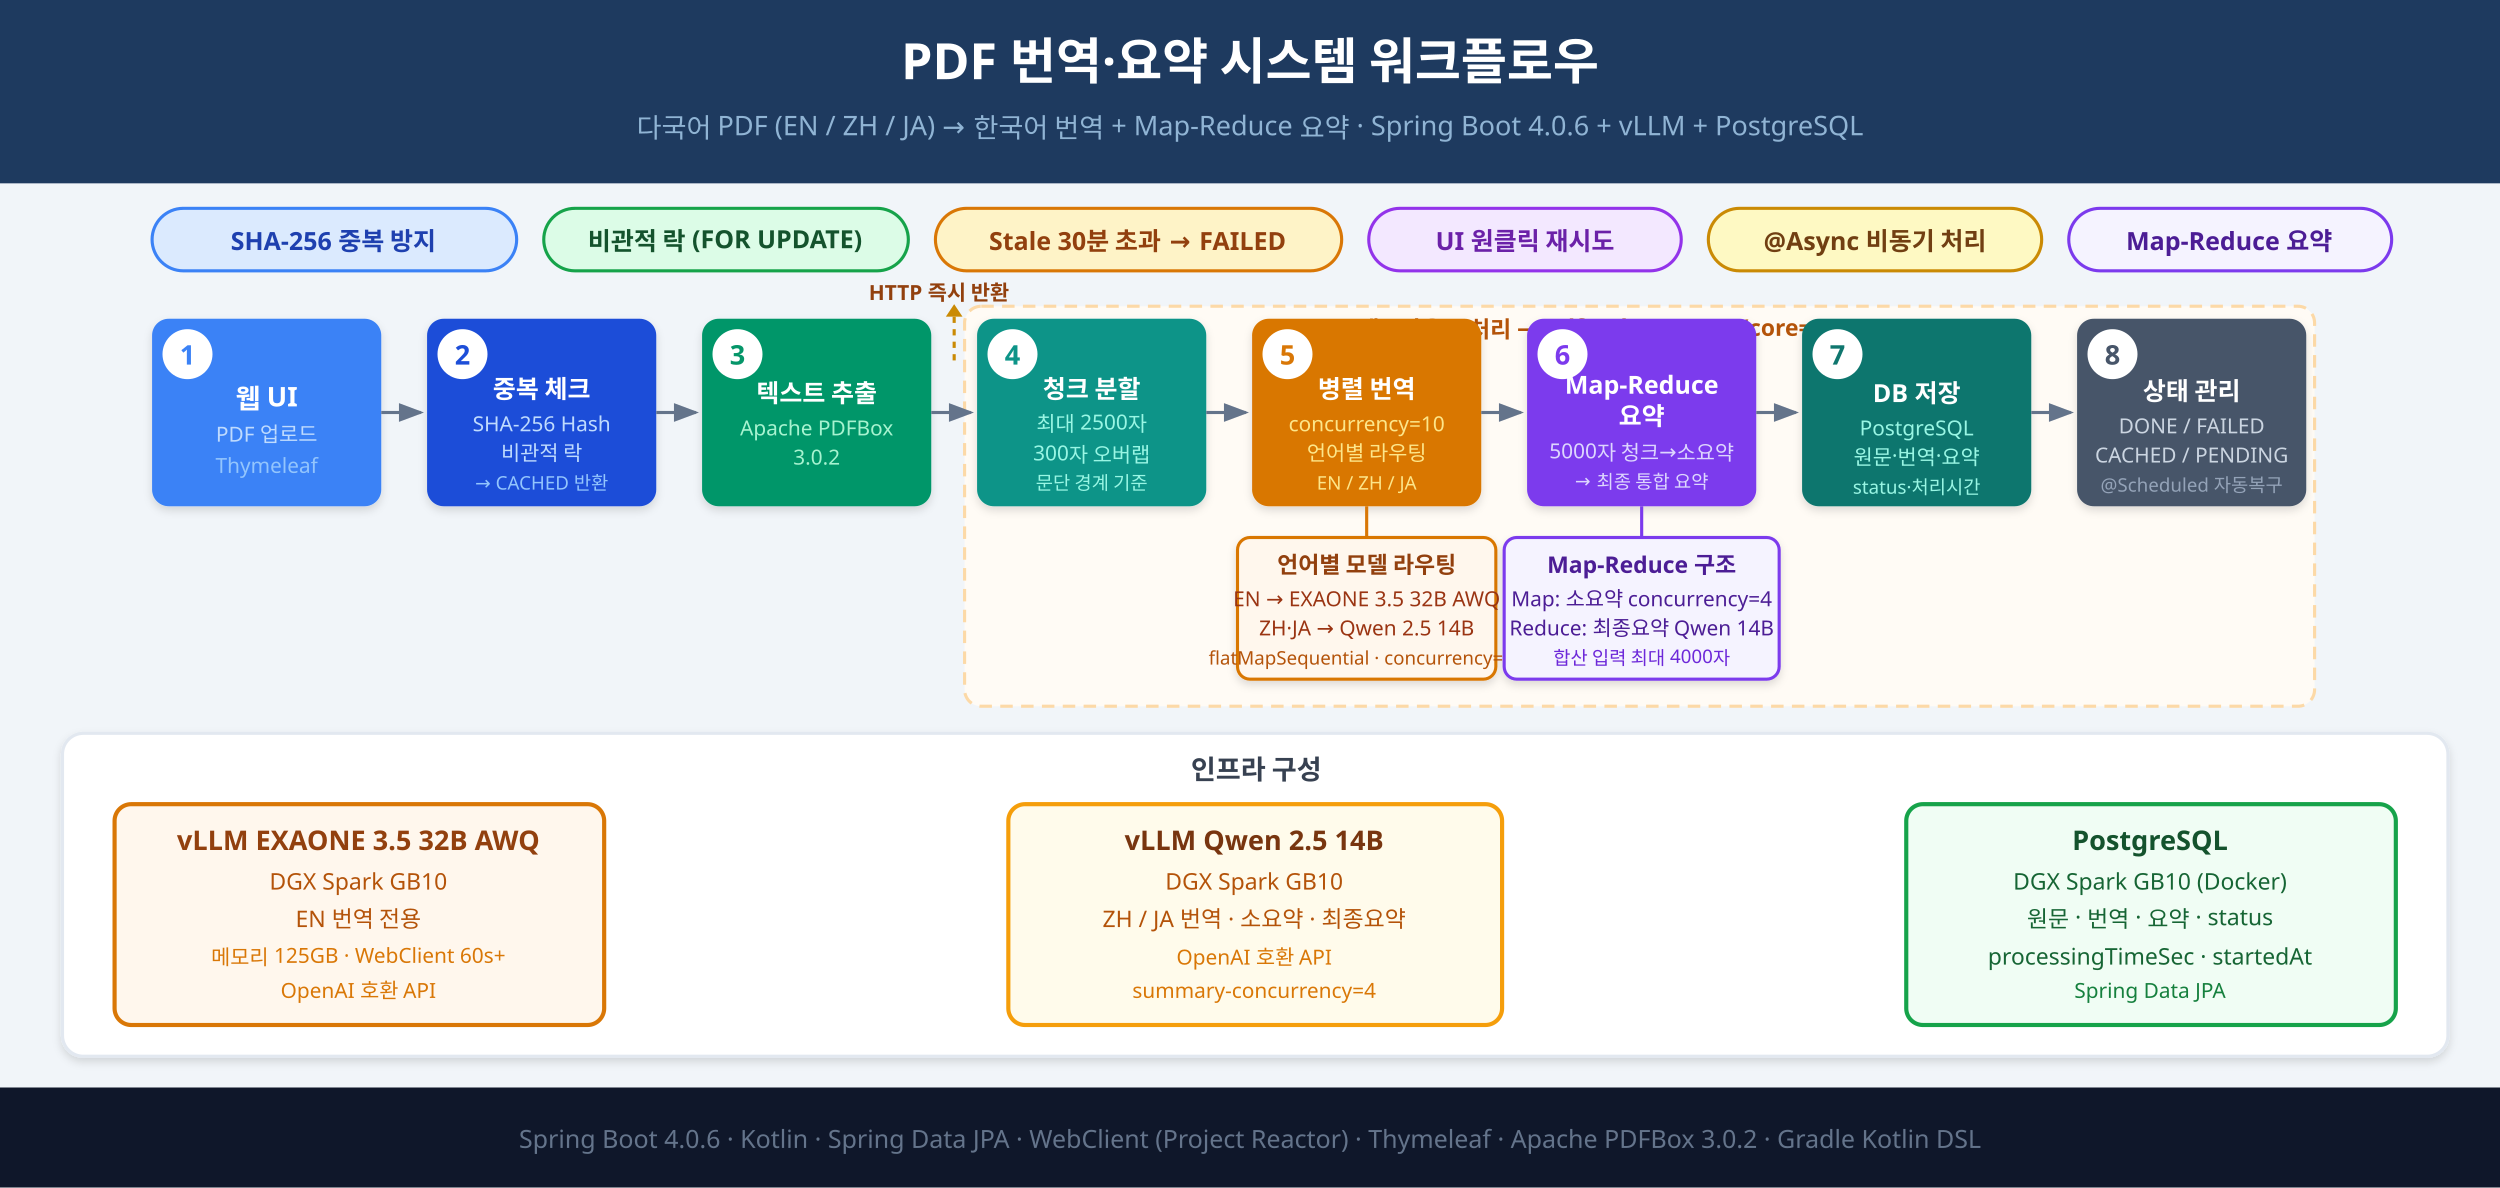
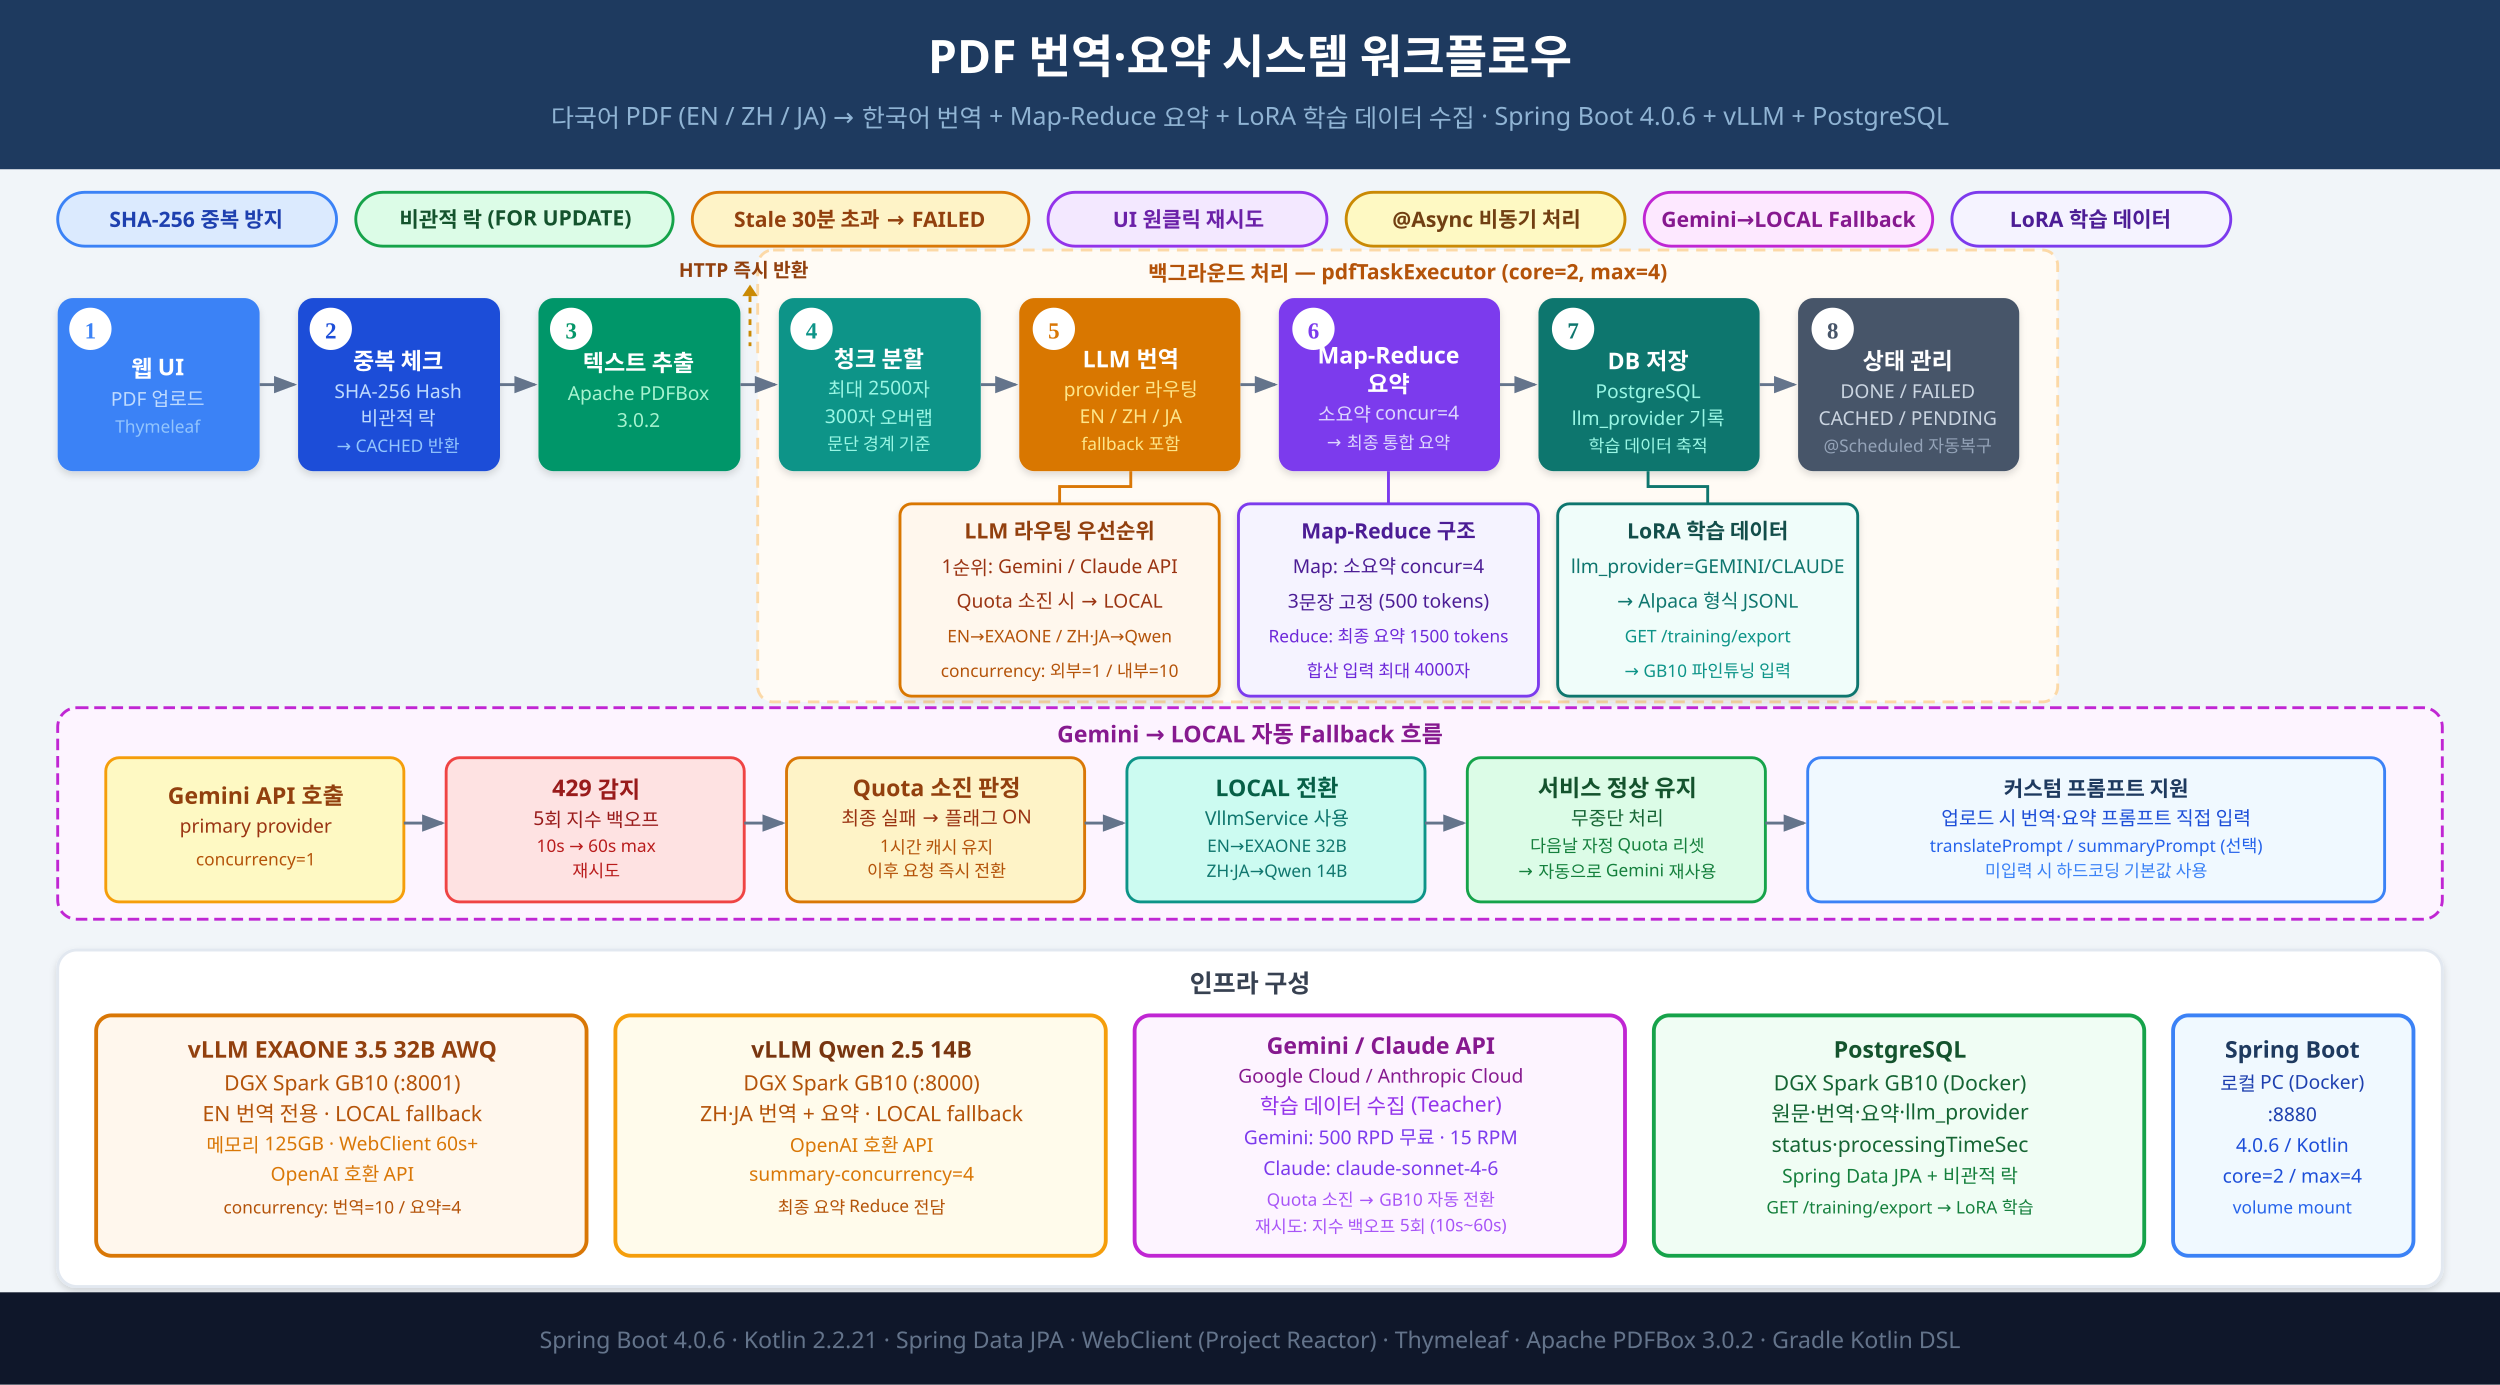
- <svg xmlns="http://www.w3.org/2000/svg" width="1200" height="570" viewBox="0 0 1200 570">
+ <svg xmlns="http://www.w3.org/2000/svg" width="1300" height="720" viewBox="0 0 1300 720">
  <defs>
    <marker id="arr" markerWidth="8" markerHeight="6" refX="7" refY="3" orient="auto">
      <polygon points="0 0, 8 3, 0 6" fill="#64748b" />
+     </marker>
+     <marker id="arr-red" markerWidth="8" markerHeight="6" refX="7" refY="3" orient="auto">
+       <polygon points="0 0, 8 3, 0 6" fill="#ef4444" />
+     </marker>
+     <marker id="arr-green" markerWidth="8" markerHeight="6" refX="7" refY="3" orient="auto">
+       <polygon points="0 0, 8 3, 0 6" fill="#16a34a" />
    </marker>
    <filter id="sh" x="-5%" y="-5%" width="115%" height="130%">
      <feDropShadow dx="0" dy="2" stdDeviation="2" flood-color="#00000022" />
    </filter>
  </defs>
-   <rect width="1200" height="570" fill="#f1f5f9" />
-   <rect x="0" y="0" width="1200" height="88" fill="#1e3a5f" />
-   <text x="600" y="38" fill="white" font-size="24" font-weight="bold" text-anchor="middle" font-family="'Malgun Gothic','Apple SD Gothic Neo',sans-serif">PDF 번역·요약 시스템 워크플로우</text>
-   <text x="600" y="66" fill="#90b4d4" font-size="13" text-anchor="middle" font-family="'Malgun Gothic','Apple SD Gothic Neo',sans-serif">다국어 PDF (EN / ZH / JA) → 한국어 번역 + Map-Reduce 요약  ·  Spring Boot 4.0.6 + vLLM + PostgreSQL</text>
-   <rect x="73" y="100" width="175" height="30" rx="15" fill="#dbeafe" stroke="#3b82f6" stroke-width="1.5" />
-   <text x="160" y="120" fill="#1e40af" font-size="12" font-weight="bold" text-anchor="middle" font-family="'Malgun Gothic',sans-serif">SHA-256 중복 방지</text>
-   <rect x="261" y="100" width="175" height="30" rx="15" fill="#dcfce7" stroke="#16a34a" stroke-width="1.5" />
-   <text x="348" y="120" fill="#14532d" font-size="12" font-weight="bold" text-anchor="middle" font-family="'Malgun Gothic',sans-serif">비관적 락 (FOR UPDATE)</text>
-   <rect x="449" y="100" width="195" height="30" rx="15" fill="#fef3c7" stroke="#d97706" stroke-width="1.5" />
-   <text x="546" y="120" fill="#92400e" font-size="12" font-weight="bold" text-anchor="middle" font-family="'Malgun Gothic',sans-serif">Stale 30분 초과 → FAILED</text>
-   <rect x="657" y="100" width="150" height="30" rx="15" fill="#f3e8ff" stroke="#9333ea" stroke-width="1.5" />
-   <text x="732" y="120" fill="#6b21a8" font-size="12" font-weight="bold" text-anchor="middle" font-family="'Malgun Gothic',sans-serif">UI 원클릭 재시도</text>
-   <rect x="820" y="100" width="160" height="30" rx="15" fill="#fef9c3" stroke="#ca8a04" stroke-width="1.5" />
-   <text x="900" y="120" fill="#713f12" font-size="12" font-weight="bold" text-anchor="middle" font-family="'Malgun Gothic',sans-serif">@Async 비동기 처리</text>
-   <rect x="993" y="100" width="155" height="30" rx="15" fill="#f5f3ff" stroke="#7c3aed" stroke-width="1.5" />
-   <text x="1070" y="120" fill="#4c1d95" font-size="12" font-weight="bold" text-anchor="middle" font-family="'Malgun Gothic',sans-serif">Map-Reduce 요약</text>
-   <rect x="463" y="147" width="648" height="192" rx="8" fill="#fffbf5" stroke="#fcd9a7" stroke-width="1.5" stroke-dasharray="6,4" />
-   <text x="787" y="162" fill="#b45309" font-size="11" font-weight="bold" text-anchor="middle" font-family="'Malgun Gothic',sans-serif">백그라운드 처리 — pdfTaskExecutor (core=2, max=4)</text>
-   <rect x="73" y="153" width="110" height="90" rx="8" fill="#3b82f6" filter="url(#sh)" />
-   <circle cx="90" cy="170" r="12" fill="white" />
-   <text x="90" y="175" fill="#3b82f6" font-size="13" font-weight="bold" text-anchor="middle" font-family="sans-serif">1</text>
-   <text x="128" y="196" fill="white" font-size="13" font-weight="bold" text-anchor="middle" font-family="'Malgun Gothic',sans-serif">웹 UI</text>
-   <text x="128" y="212" fill="#bfdbfe" font-size="10" text-anchor="middle" font-family="'Malgun Gothic',sans-serif">PDF 업로드</text>
-   <text x="128" y="227" fill="#93c5fd" font-size="10" text-anchor="middle" font-family="'Malgun Gothic',sans-serif">Thymeleaf</text>
-   <line x1="183" y1="198" x2="202" y2="198" stroke="#64748b" stroke-width="1.5" marker-end="url(#arr)" />
-   <rect x="205" y="153" width="110" height="90" rx="8" fill="#1d4ed8" filter="url(#sh)" />
-   <circle cx="222" cy="170" r="12" fill="white" />
-   <text x="222" y="175" fill="#1d4ed8" font-size="13" font-weight="bold" text-anchor="middle" font-family="sans-serif">2</text>
-   <text x="260" y="191" fill="white" font-size="12" font-weight="bold" text-anchor="middle" font-family="'Malgun Gothic',sans-serif">중복 체크</text>
-   <text x="260" y="207" fill="#bfdbfe" font-size="10" text-anchor="middle" font-family="'Malgun Gothic',sans-serif">SHA-256 Hash</text>
-   <text x="260" y="221" fill="#bfdbfe" font-size="10" text-anchor="middle" font-family="'Malgun Gothic',sans-serif">비관적 락</text>
-   <text x="260" y="235" fill="#93c5fd" font-size="9" text-anchor="middle" font-family="'Malgun Gothic',sans-serif">→ CACHED 반환</text>
-   <line x1="315" y1="198" x2="334" y2="198" stroke="#64748b" stroke-width="1.5" marker-end="url(#arr)" />
-   <rect x="337" y="153" width="110" height="90" rx="8" fill="#059669" filter="url(#sh)" />
-   <circle cx="354" cy="170" r="12" fill="white" />
-   <text x="354" y="175" fill="#059669" font-size="13" font-weight="bold" text-anchor="middle" font-family="sans-serif">3</text>
-   <text x="392" y="193" fill="white" font-size="12" font-weight="bold" text-anchor="middle" font-family="'Malgun Gothic',sans-serif">텍스트 추출</text>
-   <text x="392" y="209" fill="#a7f3d0" font-size="10" text-anchor="middle" font-family="'Malgun Gothic',sans-serif">Apache PDFBox</text>
-   <text x="392" y="223" fill="#a7f3d0" font-size="10" text-anchor="middle" font-family="'Malgun Gothic',sans-serif">3.0.2</text>
-   <line x1="447" y1="198" x2="466" y2="198" stroke="#64748b" stroke-width="1.5" marker-end="url(#arr)" />
-   <line x1="458" y1="152" x2="458" y2="173" stroke="#ca8a04" stroke-width="1.5" stroke-dasharray="3,3" />
-   <polygon points="454,152 462,152 458,146" fill="#ca8a04" />
-   <text x="417" y="144" fill="#92400e" font-size="10" font-weight="bold" font-family="'Malgun Gothic',sans-serif">HTTP 즉시 반환</text>
-   <rect x="469" y="153" width="110" height="90" rx="8" fill="#0d9488" filter="url(#sh)" />
-   <circle cx="486" cy="170" r="12" fill="white" />
-   <text x="486" y="175" fill="#0d9488" font-size="13" font-weight="bold" text-anchor="middle" font-family="sans-serif">4</text>
-   <text x="524" y="191" fill="white" font-size="12" font-weight="bold" text-anchor="middle" font-family="'Malgun Gothic',sans-serif">청크 분할</text>
-   <text x="524" y="207" fill="#99f6e4" font-size="10" text-anchor="middle" font-family="'Malgun Gothic',sans-serif">최대 2500자</text>
-   <text x="524" y="221" fill="#99f6e4" font-size="10" text-anchor="middle" font-family="'Malgun Gothic',sans-serif">300자 오버랩</text>
-   <text x="524" y="235" fill="#99f6e4" font-size="9" text-anchor="middle" font-family="'Malgun Gothic',sans-serif">문단 경계 기준</text>
-   <line x1="579" y1="198" x2="598" y2="198" stroke="#64748b" stroke-width="1.5" marker-end="url(#arr)" />
-   <rect x="601" y="153" width="110" height="90" rx="8" fill="#d97706" filter="url(#sh)" />
-   <circle cx="618" cy="170" r="12" fill="white" />
-   <text x="618" y="175" fill="#d97706" font-size="13" font-weight="bold" text-anchor="middle" font-family="sans-serif">5</text>
-   <text x="656" y="191" fill="white" font-size="12" font-weight="bold" text-anchor="middle" font-family="'Malgun Gothic',sans-serif">병렬 번역</text>
-   <text x="656" y="207" fill="#fde68a" font-size="10" text-anchor="middle" font-family="'Malgun Gothic',sans-serif">concurrency=10</text>
-   <text x="656" y="221" fill="#fde68a" font-size="10" text-anchor="middle" font-family="'Malgun Gothic',sans-serif">언어별 라우팅</text>
-   <text x="656" y="235" fill="#fde68a" font-size="9" text-anchor="middle" font-family="'Malgun Gothic',sans-serif">EN / ZH / JA</text>
-   <line x1="711" y1="198" x2="730" y2="198" stroke="#64748b" stroke-width="1.5" marker-end="url(#arr)" />
-   <rect x="733" y="153" width="110" height="90" rx="8" fill="#7c3aed" filter="url(#sh)" />
-   <circle cx="750" cy="170" r="12" fill="white" />
-   <text x="750" y="175" fill="#7c3aed" font-size="13" font-weight="bold" text-anchor="middle" font-family="sans-serif">6</text>
-   <text x="788" y="189" fill="white" font-size="12" font-weight="bold" text-anchor="middle" font-family="'Malgun Gothic',sans-serif">Map-Reduce</text>
-   <text x="788" y="204" fill="white" font-size="12" font-weight="bold" text-anchor="middle" font-family="'Malgun Gothic',sans-serif">요약</text>
-   <text x="788" y="220" fill="#ddd6fe" font-size="10" text-anchor="middle" font-family="'Malgun Gothic',sans-serif">5000자 청크→소요약</text>
-   <text x="788" y="234" fill="#ddd6fe" font-size="9" text-anchor="middle" font-family="'Malgun Gothic',sans-serif">→ 최종 통합 요약</text>
-   <line x1="843" y1="198" x2="862" y2="198" stroke="#64748b" stroke-width="1.5" marker-end="url(#arr)" />
-   <rect x="865" y="153" width="110" height="90" rx="8" fill="#0f766e" filter="url(#sh)" />
-   <circle cx="882" cy="170" r="12" fill="white" />
-   <text x="882" y="175" fill="#0f766e" font-size="13" font-weight="bold" text-anchor="middle" font-family="sans-serif">7</text>
-   <text x="920" y="193" fill="white" font-size="12" font-weight="bold" text-anchor="middle" font-family="'Malgun Gothic',sans-serif">DB 저장</text>
-   <text x="920" y="209" fill="#99f6e4" font-size="10" text-anchor="middle" font-family="'Malgun Gothic',sans-serif">PostgreSQL</text>
-   <text x="920" y="223" fill="#99f6e4" font-size="10" text-anchor="middle" font-family="'Malgun Gothic',sans-serif">원문·번역·요약</text>
-   <text x="920" y="237" fill="#99f6e4" font-size="9" text-anchor="middle" font-family="'Malgun Gothic',sans-serif">status·처리시간</text>
-   <line x1="975" y1="198" x2="994" y2="198" stroke="#64748b" stroke-width="1.5" marker-end="url(#arr)" />
-   <rect x="997" y="153" width="110" height="90" rx="8" fill="#475569" filter="url(#sh)" />
-   <circle cx="1014" cy="170" r="12" fill="white" />
-   <text x="1014" y="175" fill="#475569" font-size="13" font-weight="bold" text-anchor="middle" font-family="sans-serif">8</text>
-   <text x="1052" y="192" fill="white" font-size="12" font-weight="bold" text-anchor="middle" font-family="'Malgun Gothic',sans-serif">상태 관리</text>
-   <text x="1052" y="208" fill="#cbd5e1" font-size="10" text-anchor="middle" font-family="'Malgun Gothic',sans-serif">DONE / FAILED</text>
-   <text x="1052" y="222" fill="#cbd5e1" font-size="10" text-anchor="middle" font-family="'Malgun Gothic',sans-serif">CACHED / PENDING</text>
-   <text x="1052" y="236" fill="#94a3b8" font-size="9" text-anchor="middle" font-family="'Malgun Gothic',sans-serif">@Scheduled 자동복구</text>
-   <line x1="656" y1="243" x2="656" y2="258" stroke="#d97706" stroke-width="1.5" />
-   <rect x="594" y="258" width="124" height="68" rx="6" fill="#fff7ed" stroke="#d97706" stroke-width="1.5" filter="url(#sh)" />
-   <text x="656" y="275" fill="#92400e" font-size="11" font-weight="bold" text-anchor="middle" font-family="'Malgun Gothic',sans-serif">언어별 모델 라우팅</text>
-   <text x="656" y="291" fill="#9a3412" font-size="10" text-anchor="middle" font-family="'Malgun Gothic',sans-serif">EN → EXAONE 3.5 32B AWQ</text>
-   <text x="656" y="305" fill="#9a3412" font-size="10" text-anchor="middle" font-family="'Malgun Gothic',sans-serif">ZH·JA → Qwen 2.5 14B</text>
-   <text x="656" y="319" fill="#b45309" font-size="9" text-anchor="middle" font-family="'Malgun Gothic',sans-serif">flatMapSequential · concurrency=10</text>
-   <line x1="788" y1="243" x2="788" y2="258" stroke="#7c3aed" stroke-width="1.5" />
-   <rect x="722" y="258" width="132" height="68" rx="6" fill="#f5f3ff" stroke="#7c3aed" stroke-width="1.5" filter="url(#sh)" />
-   <text x="788" y="275" fill="#4c1d95" font-size="11" font-weight="bold" text-anchor="middle" font-family="'Malgun Gothic',sans-serif">Map-Reduce 구조</text>
-   <text x="788" y="291" fill="#4c1d95" font-size="10" text-anchor="middle" font-family="'Malgun Gothic',sans-serif">Map: 소요약 concurrency=4</text>
-   <text x="788" y="305" fill="#4c1d95" font-size="10" text-anchor="middle" font-family="'Malgun Gothic',sans-serif">Reduce: 최종요약 Qwen 14B</text>
-   <text x="788" y="319" fill="#6d28d9" font-size="9" text-anchor="middle" font-family="'Malgun Gothic',sans-serif">합산 입력 최대 4000자</text>
-   <rect x="30" y="352" width="1145" height="155" rx="10" fill="white" stroke="#e2e8f0" stroke-width="1.5" filter="url(#sh)" />
-   <text x="603" y="374" fill="#374151" font-size="13" font-weight="bold" text-anchor="middle" font-family="'Malgun Gothic',sans-serif">인프라 구성</text>
-   <rect x="55" y="386" width="235" height="106" rx="8" fill="#fff7ed" stroke="#d97706" stroke-width="2" />
-   <text x="172" y="408" fill="#92400e" font-size="13" font-weight="bold" text-anchor="middle" font-family="'Malgun Gothic',sans-serif">vLLM EXAONE 3.5 32B AWQ</text>
-   <text x="172" y="427" fill="#b45309" font-size="11" text-anchor="middle" font-family="'Malgun Gothic',sans-serif">DGX Spark GB10</text>
-   <text x="172" y="445" fill="#b45309" font-size="11" text-anchor="middle" font-family="'Malgun Gothic',sans-serif">EN 번역 전용</text>
-   <text x="172" y="463" fill="#d97706" font-size="10" text-anchor="middle" font-family="'Malgun Gothic',sans-serif">메모리 125GB · WebClient 60s+</text>
-   <text x="172" y="479" fill="#d97706" font-size="10" text-anchor="middle" font-family="'Malgun Gothic',sans-serif">OpenAI 호환 API</text>
-   <rect x="484" y="386" width="237" height="106" rx="8" fill="#fffbeb" stroke="#f59e0b" stroke-width="2" />
-   <text x="602" y="408" fill="#78350f" font-size="13" font-weight="bold" text-anchor="middle" font-family="'Malgun Gothic',sans-serif">vLLM Qwen 2.5 14B</text>
-   <text x="602" y="427" fill="#b45309" font-size="11" text-anchor="middle" font-family="'Malgun Gothic',sans-serif">DGX Spark GB10</text>
-   <text x="602" y="445" fill="#b45309" font-size="11" text-anchor="middle" font-family="'Malgun Gothic',sans-serif">ZH / JA 번역 · 소요약 · 최종요약</text>
-   <text x="602" y="463" fill="#d97706" font-size="10" text-anchor="middle" font-family="'Malgun Gothic',sans-serif">OpenAI 호환 API</text>
-   <text x="602" y="479" fill="#d97706" font-size="10" text-anchor="middle" font-family="'Malgun Gothic',sans-serif">summary-concurrency=4</text>
-   <rect x="915" y="386" width="235" height="106" rx="8" fill="#f0fdf4" stroke="#16a34a" stroke-width="2" />
-   <text x="1032" y="408" fill="#14532d" font-size="13" font-weight="bold" text-anchor="middle" font-family="'Malgun Gothic',sans-serif">PostgreSQL</text>
-   <text x="1032" y="427" fill="#166534" font-size="11" text-anchor="middle" font-family="'Malgun Gothic',sans-serif">DGX Spark GB10 (Docker)</text>
-   <text x="1032" y="445" fill="#166534" font-size="11" text-anchor="middle" font-family="'Malgun Gothic',sans-serif">원문 · 번역 · 요약 · status</text>
-   <text x="1032" y="463" fill="#166534" font-size="11" text-anchor="middle" font-family="'Malgun Gothic',sans-serif">processingTimeSec · startedAt</text>
-   <text x="1032" y="479" fill="#15803d" font-size="10" text-anchor="middle" font-family="'Malgun Gothic',sans-serif">Spring Data JPA</text>
-   <rect x="0" y="522" width="1200" height="48" fill="#0f172a" />
-   <text x="600" y="551" fill="#64748b" font-size="12" text-anchor="middle" font-family="'Malgun Gothic',sans-serif">Spring Boot 4.0.6 · Kotlin · Spring Data JPA · WebClient (Project Reactor) · Thymeleaf · Apache PDFBox 3.0.2 · Gradle Kotlin DSL</text>
+   <rect width="1300" height="720" fill="#f1f5f9" />
+   <rect x="0" y="0" width="1300" height="88" fill="#1e3a5f" />
+   <text x="650" y="38" fill="white" font-size="24" font-weight="bold" text-anchor="middle" font-family="'Malgun Gothic','Apple SD Gothic Neo',sans-serif">PDF 번역·요약 시스템 워크플로우</text>
+   <text x="650" y="66" fill="#90b4d4" font-size="13" text-anchor="middle" font-family="'Malgun Gothic','Apple SD Gothic Neo',sans-serif">다국어 PDF (EN / ZH / JA) → 한국어 번역 + Map-Reduce 요약 + LoRA 학습 데이터 수집  ·  Spring Boot 4.0.6 + vLLM + PostgreSQL</text>
+   <rect x="30" y="100" width="145" height="28" rx="14" fill="#dbeafe" stroke="#3b82f6" stroke-width="1.5" />
+   <text x="102" y="118" fill="#1e40af" font-size="11" font-weight="bold" text-anchor="middle" font-family="'Malgun Gothic',sans-serif">SHA-256 중복 방지</text>
+   <rect x="185" y="100" width="165" height="28" rx="14" fill="#dcfce7" stroke="#16a34a" stroke-width="1.5" />
+   <text x="268" y="118" fill="#14532d" font-size="11" font-weight="bold" text-anchor="middle" font-family="'Malgun Gothic',sans-serif">비관적 락 (FOR UPDATE)</text>
+   <rect x="360" y="100" width="175" height="28" rx="14" fill="#fef3c7" stroke="#d97706" stroke-width="1.5" />
+   <text x="447" y="118" fill="#92400e" font-size="11" font-weight="bold" text-anchor="middle" font-family="'Malgun Gothic',sans-serif">Stale 30분 초과 → FAILED</text>
+   <rect x="545" y="100" width="145" height="28" rx="14" fill="#f3e8ff" stroke="#9333ea" stroke-width="1.5" />
+   <text x="618" y="118" fill="#6b21a8" font-size="11" font-weight="bold" text-anchor="middle" font-family="'Malgun Gothic',sans-serif">UI 원클릭 재시도</text>
+   <rect x="700" y="100" width="145" height="28" rx="14" fill="#fef9c3" stroke="#ca8a04" stroke-width="1.5" />
+   <text x="773" y="118" fill="#713f12" font-size="11" font-weight="bold" text-anchor="middle" font-family="'Malgun Gothic',sans-serif">@Async 비동기 처리</text>
+   <rect x="855" y="100" width="150" height="28" rx="14" fill="#fde8ff" stroke="#c026d3" stroke-width="1.5" />
+   <text x="930" y="118" fill="#86198f" font-size="11" font-weight="bold" text-anchor="middle" font-family="'Malgun Gothic',sans-serif">Gemini→LOCAL Fallback</text>
+   <rect x="1015" y="100" width="145" height="28" rx="14" fill="#f5f3ff" stroke="#7c3aed" stroke-width="1.5" />
+   <text x="1087" y="118" fill="#4c1d95" font-size="11" font-weight="bold" text-anchor="middle" font-family="'Malgun Gothic',sans-serif">LoRA 학습 데이터</text>
+   <rect x="394" y="130" width="676" height="235" rx="8" fill="#fffbf5" stroke="#fcd9a7" stroke-width="1.5" stroke-dasharray="6,4" />
+   <text x="732" y="146" fill="#b45309" font-size="11" font-weight="bold" text-anchor="middle" font-family="'Malgun Gothic',sans-serif">백그라운드 처리 — pdfTaskExecutor (core=2, max=4)</text>
+   <rect x="30" y="155" width="105" height="90" rx="8" fill="#3b82f6" filter="url(#sh)" />
+   <circle cx="47" cy="171" r="11" fill="white" />
+   <text x="47" y="176" fill="#3b82f6" font-size="12" font-weight="bold" text-anchor="middle">1</text>
+   <text x="82" y="196" fill="white" font-size="12" font-weight="bold" text-anchor="middle" font-family="'Malgun Gothic',sans-serif">웹 UI</text>
+   <text x="82" y="211" fill="#bfdbfe" font-size="10" text-anchor="middle" font-family="'Malgun Gothic',sans-serif">PDF 업로드</text>
+   <text x="82" y="225" fill="#93c5fd" font-size="9" text-anchor="middle" font-family="'Malgun Gothic',sans-serif">Thymeleaf</text>
+   <line x1="135" y1="200" x2="153" y2="200" stroke="#64748b" stroke-width="1.5" marker-end="url(#arr)" />
+   <rect x="155" y="155" width="105" height="90" rx="8" fill="#1d4ed8" filter="url(#sh)" />
+   <circle cx="172" cy="171" r="11" fill="white" />
+   <text x="172" y="176" fill="#1d4ed8" font-size="12" font-weight="bold" text-anchor="middle">2</text>
+   <text x="207" y="192" fill="white" font-size="12" font-weight="bold" text-anchor="middle" font-family="'Malgun Gothic',sans-serif">중복 체크</text>
+   <text x="207" y="207" fill="#bfdbfe" font-size="10" text-anchor="middle" font-family="'Malgun Gothic',sans-serif">SHA-256 Hash</text>
+   <text x="207" y="221" fill="#bfdbfe" font-size="10" text-anchor="middle" font-family="'Malgun Gothic',sans-serif">비관적 락</text>
+   <text x="207" y="235" fill="#93c5fd" font-size="9" text-anchor="middle" font-family="'Malgun Gothic',sans-serif">→ CACHED 반환</text>
+   <line x1="260" y1="200" x2="278" y2="200" stroke="#64748b" stroke-width="1.5" marker-end="url(#arr)" />
+   <rect x="280" y="155" width="105" height="90" rx="8" fill="#059669" filter="url(#sh)" />
+   <circle cx="297" cy="171" r="11" fill="white" />
+   <text x="297" y="176" fill="#059669" font-size="12" font-weight="bold" text-anchor="middle">3</text>
+   <text x="332" y="193" fill="white" font-size="12" font-weight="bold" text-anchor="middle" font-family="'Malgun Gothic',sans-serif">텍스트 추출</text>
+   <text x="332" y="208" fill="#a7f3d0" font-size="10" text-anchor="middle" font-family="'Malgun Gothic',sans-serif">Apache PDFBox</text>
+   <text x="332" y="222" fill="#a7f3d0" font-size="10" text-anchor="middle" font-family="'Malgun Gothic',sans-serif">3.0.2</text>
+   <line x1="385" y1="200" x2="403" y2="200" stroke="#64748b" stroke-width="1.5" marker-end="url(#arr)" />
+   <line x1="390" y1="154" x2="390" y2="180" stroke="#ca8a04" stroke-width="1.5" stroke-dasharray="3,3" />
+   <polygon points="386,154 394,154 390,148" fill="#ca8a04" />
+   <text x="353" y="144" fill="#92400e" font-size="10" font-weight="bold" font-family="'Malgun Gothic',sans-serif">HTTP 즉시 반환</text>
+   <rect x="405" y="155" width="105" height="90" rx="8" fill="#0d9488" filter="url(#sh)" />
+   <circle cx="422" cy="171" r="11" fill="white" />
+   <text x="422" y="176" fill="#0d9488" font-size="12" font-weight="bold" text-anchor="middle">4</text>
+   <text x="457" y="191" fill="white" font-size="12" font-weight="bold" text-anchor="middle" font-family="'Malgun Gothic',sans-serif">청크 분할</text>
+   <text x="457" y="206" fill="#99f6e4" font-size="10" text-anchor="middle" font-family="'Malgun Gothic',sans-serif">최대 2500자</text>
+   <text x="457" y="220" fill="#99f6e4" font-size="10" text-anchor="middle" font-family="'Malgun Gothic',sans-serif">300자 오버랩</text>
+   <text x="457" y="234" fill="#99f6e4" font-size="9" text-anchor="middle" font-family="'Malgun Gothic',sans-serif">문단 경계 기준</text>
+   <line x1="510" y1="200" x2="528" y2="200" stroke="#64748b" stroke-width="1.5" marker-end="url(#arr)" />
+   <rect x="530" y="155" width="115" height="90" rx="8" fill="#d97706" filter="url(#sh)" />
+   <circle cx="548" cy="171" r="11" fill="white" />
+   <text x="548" y="176" fill="#d97706" font-size="12" font-weight="bold" text-anchor="middle">5</text>
+   <text x="588" y="191" fill="white" font-size="12" font-weight="bold" text-anchor="middle" font-family="'Malgun Gothic',sans-serif">LLM 번역</text>
+   <text x="588" y="206" fill="#fde68a" font-size="10" text-anchor="middle" font-family="'Malgun Gothic',sans-serif">provider 라우팅</text>
+   <text x="588" y="220" fill="#fde68a" font-size="10" text-anchor="middle" font-family="'Malgun Gothic',sans-serif">EN / ZH / JA</text>
+   <text x="588" y="234" fill="#fde68a" font-size="9" text-anchor="middle" font-family="'Malgun Gothic',sans-serif">fallback 포함</text>
+   <line x1="645" y1="200" x2="663" y2="200" stroke="#64748b" stroke-width="1.5" marker-end="url(#arr)" />
+   <rect x="665" y="155" width="115" height="90" rx="8" fill="#7c3aed" filter="url(#sh)" />
+   <circle cx="683" cy="171" r="11" fill="white" />
+   <text x="683" y="176" fill="#7c3aed" font-size="12" font-weight="bold" text-anchor="middle">6</text>
+   <text x="722" y="189" fill="white" font-size="12" font-weight="bold" text-anchor="middle" font-family="'Malgun Gothic',sans-serif">Map-Reduce</text>
+   <text x="722" y="204" fill="white" font-size="12" font-weight="bold" text-anchor="middle" font-family="'Malgun Gothic',sans-serif">요약</text>
+   <text x="722" y="219" fill="#ddd6fe" font-size="10" text-anchor="middle" font-family="'Malgun Gothic',sans-serif">소요약 concur=4</text>
+   <text x="722" y="233" fill="#ddd6fe" font-size="9" text-anchor="middle" font-family="'Malgun Gothic',sans-serif">→ 최종 통합 요약</text>
+   <line x1="780" y1="200" x2="798" y2="200" stroke="#64748b" stroke-width="1.5" marker-end="url(#arr)" />
+   <rect x="800" y="155" width="115" height="90" rx="8" fill="#0f766e" filter="url(#sh)" />
+   <circle cx="818" cy="171" r="11" fill="white" />
+   <text x="818" y="176" fill="#0f766e" font-size="12" font-weight="bold" text-anchor="middle">7</text>
+   <text x="857" y="192" fill="white" font-size="12" font-weight="bold" text-anchor="middle" font-family="'Malgun Gothic',sans-serif">DB 저장</text>
+   <text x="857" y="207" fill="#99f6e4" font-size="10" text-anchor="middle" font-family="'Malgun Gothic',sans-serif">PostgreSQL</text>
+   <text x="857" y="221" fill="#99f6e4" font-size="10" text-anchor="middle" font-family="'Malgun Gothic',sans-serif">llm_provider 기록</text>
+   <text x="857" y="235" fill="#99f6e4" font-size="9" text-anchor="middle" font-family="'Malgun Gothic',sans-serif">학습 데이터 축적</text>
+   <line x1="915" y1="200" x2="933" y2="200" stroke="#64748b" stroke-width="1.5" marker-end="url(#arr)" />
+   <rect x="935" y="155" width="115" height="90" rx="8" fill="#475569" filter="url(#sh)" />
+   <circle cx="953" cy="171" r="11" fill="white" />
+   <text x="953" y="176" fill="#475569" font-size="12" font-weight="bold" text-anchor="middle">8</text>
+   <text x="992" y="192" fill="white" font-size="12" font-weight="bold" text-anchor="middle" font-family="'Malgun Gothic',sans-serif">상태 관리</text>
+   <text x="992" y="207" fill="#cbd5e1" font-size="10" text-anchor="middle" font-family="'Malgun Gothic',sans-serif">DONE / FAILED</text>
+   <text x="992" y="221" fill="#cbd5e1" font-size="10" text-anchor="middle" font-family="'Malgun Gothic',sans-serif">CACHED / PENDING</text>
+   <text x="992" y="235" fill="#94a3b8" font-size="9" text-anchor="middle" font-family="'Malgun Gothic',sans-serif">@Scheduled 자동복구</text>
+   <polyline points="588,245 588,253 551,253 551,262" fill="none" stroke="#d97706" stroke-width="1.5" />
+   <rect x="468" y="262" width="166" height="100" rx="6" fill="#fff7ed" stroke="#d97706" stroke-width="1.5" filter="url(#sh)" />
+   <text x="551" y="280" fill="#92400e" font-size="11" font-weight="bold" text-anchor="middle" font-family="'Malgun Gothic',sans-serif">LLM 라우팅 우선순위</text>
+   <text x="551" y="298" fill="#9a3412" font-size="10" text-anchor="middle" font-family="'Malgun Gothic',sans-serif">1순위: Gemini / Claude API</text>
+   <text x="551" y="316" fill="#9a3412" font-size="10" text-anchor="middle" font-family="'Malgun Gothic',sans-serif">Quota 소진 시 → LOCAL</text>
+   <text x="551" y="334" fill="#b45309" font-size="9" text-anchor="middle" font-family="'Malgun Gothic',sans-serif">EN→EXAONE / ZH·JA→Qwen</text>
+   <text x="551" y="352" fill="#b45309" font-size="9" text-anchor="middle" font-family="'Malgun Gothic',sans-serif">concurrency: 외부=1 / 내부=10</text>
+   <line x1="722" y1="245" x2="722" y2="262" stroke="#7c3aed" stroke-width="1.5" />
+   <rect x="644" y="262" width="156" height="100" rx="6" fill="#f5f3ff" stroke="#7c3aed" stroke-width="1.5" filter="url(#sh)" />
+   <text x="722" y="280" fill="#4c1d95" font-size="11" font-weight="bold" text-anchor="middle" font-family="'Malgun Gothic',sans-serif">Map-Reduce 구조</text>
+   <text x="722" y="298" fill="#4c1d95" font-size="10" text-anchor="middle" font-family="'Malgun Gothic',sans-serif">Map: 소요약 concur=4</text>
+   <text x="722" y="316" fill="#4c1d95" font-size="10" text-anchor="middle" font-family="'Malgun Gothic',sans-serif">3문장 고정 (500 tokens)</text>
+   <text x="722" y="334" fill="#6d28d9" font-size="9" text-anchor="middle" font-family="'Malgun Gothic',sans-serif">Reduce: 최종 요약 1500 tokens</text>
+   <text x="722" y="352" fill="#6d28d9" font-size="9" text-anchor="middle" font-family="'Malgun Gothic',sans-serif">합산 입력 최대 4000자</text>
+   <polyline points="857,245 857,253 888,253 888,262" fill="none" stroke="#0f766e" stroke-width="1.5" />
+   <rect x="810" y="262" width="156" height="100" rx="6" fill="#f0fdfa" stroke="#0f766e" stroke-width="1.5" filter="url(#sh)" />
+   <text x="888" y="280" fill="#134e4a" font-size="11" font-weight="bold" text-anchor="middle" font-family="'Malgun Gothic',sans-serif">LoRA 학습 데이터</text>
+   <text x="888" y="298" fill="#0f766e" font-size="10" text-anchor="middle" font-family="'Malgun Gothic',sans-serif">llm_provider=GEMINI/CLAUDE</text>
+   <text x="888" y="316" fill="#0f766e" font-size="10" text-anchor="middle" font-family="'Malgun Gothic',sans-serif">→ Alpaca 형식 JSONL</text>
+   <text x="888" y="334" fill="#0d9488" font-size="9" text-anchor="middle" font-family="'Malgun Gothic',sans-serif">GET /training/export</text>
+   <text x="888" y="352" fill="#0d9488" font-size="9" text-anchor="middle" font-family="'Malgun Gothic',sans-serif">→ GB10 파인튜닝 입력</text>
+   <rect x="30" y="368" width="1240" height="110" rx="10" fill="#fdf4ff" stroke="#c026d3" stroke-width="1.5" stroke-dasharray="6,3" />
+   <text x="650" y="386" fill="#86198f" font-size="12" font-weight="bold" text-anchor="middle" font-family="'Malgun Gothic',sans-serif">Gemini → LOCAL 자동 Fallback 흐름</text>
+   <rect x="55" y="394" width="155" height="75" rx="7" fill="#fef9c3" stroke="#f59e0b" stroke-width="1.5" />
+   <text x="133" y="418" fill="#92400e" font-size="12" font-weight="bold" text-anchor="middle" font-family="'Malgun Gothic',sans-serif">Gemini API 호출</text>
+   <text x="133" y="433" fill="#9a3412" font-size="10" text-anchor="middle" font-family="'Malgun Gothic',sans-serif">primary provider</text>
+   <text x="133" y="450" fill="#b45309" font-size="9" text-anchor="middle" font-family="'Malgun Gothic',sans-serif">concurrency=1</text>
+   <line x1="210" y1="428" x2="230" y2="428" stroke="#64748b" stroke-width="1.5" marker-end="url(#arr)" />
+   <rect x="232" y="394" width="155" height="75" rx="7" fill="#fee2e2" stroke="#ef4444" stroke-width="1.5" />
+   <text x="310" y="414" fill="#991b1b" font-size="12" font-weight="bold" text-anchor="middle" font-family="'Malgun Gothic',sans-serif">429 감지</text>
+   <text x="310" y="429" fill="#991b1b" font-size="10" text-anchor="middle" font-family="'Malgun Gothic',sans-serif">5회 지수 백오프</text>
+   <text x="310" y="443" fill="#b91c1c" font-size="9" text-anchor="middle" font-family="'Malgun Gothic',sans-serif">10s → 60s max</text>
+   <text x="310" y="456" fill="#b91c1c" font-size="9" text-anchor="middle" font-family="'Malgun Gothic',sans-serif">재시도</text>
+   <line x1="387" y1="428" x2="407" y2="428" stroke="#64748b" stroke-width="1.5" marker-end="url(#arr)" />
+   <rect x="409" y="394" width="155" height="75" rx="7" fill="#fef3c7" stroke="#d97706" stroke-width="1.5" />
+   <text x="487" y="414" fill="#92400e" font-size="12" font-weight="bold" text-anchor="middle" font-family="'Malgun Gothic',sans-serif">Quota 소진 판정</text>
+   <text x="487" y="429" fill="#9a3412" font-size="10" text-anchor="middle" font-family="'Malgun Gothic',sans-serif">최종 실패 → 플래그 ON</text>
+   <text x="487" y="443" fill="#b45309" font-size="9" text-anchor="middle" font-family="'Malgun Gothic',sans-serif">1시간 캐시 유지</text>
+   <text x="487" y="456" fill="#b45309" font-size="9" text-anchor="middle" font-family="'Malgun Gothic',sans-serif">이후 요청 즉시 전환</text>
+   <line x1="564" y1="428" x2="584" y2="428" stroke="#64748b" stroke-width="1.5" marker-end="url(#arr)" />
+   <rect x="586" y="394" width="155" height="75" rx="7" fill="#ccfbf1" stroke="#0d9488" stroke-width="1.5" />
+   <text x="664" y="414" fill="#065f46" font-size="12" font-weight="bold" text-anchor="middle" font-family="'Malgun Gothic',sans-serif">LOCAL 전환</text>
+   <text x="664" y="429" fill="#0f766e" font-size="10" text-anchor="middle" font-family="'Malgun Gothic',sans-serif">VllmService 사용</text>
+   <text x="664" y="443" fill="#0f766e" font-size="9" text-anchor="middle" font-family="'Malgun Gothic',sans-serif">EN→EXAONE 32B</text>
+   <text x="664" y="456" fill="#0f766e" font-size="9" text-anchor="middle" font-family="'Malgun Gothic',sans-serif">ZH·JA→Qwen 14B</text>
+   <line x1="741" y1="428" x2="761" y2="428" stroke="#64748b" stroke-width="1.5" marker-end="url(#arr)" />
+   <rect x="763" y="394" width="155" height="75" rx="7" fill="#dcfce7" stroke="#16a34a" stroke-width="1.5" />
+   <text x="841" y="414" fill="#14532d" font-size="12" font-weight="bold" text-anchor="middle" font-family="'Malgun Gothic',sans-serif">서비스 정상 유지</text>
+   <text x="841" y="429" fill="#166534" font-size="10" text-anchor="middle" font-family="'Malgun Gothic',sans-serif">무중단 처리</text>
+   <text x="841" y="443" fill="#15803d" font-size="9" text-anchor="middle" font-family="'Malgun Gothic',sans-serif">다음날 자정 Quota 리셋</text>
+   <text x="841" y="456" fill="#15803d" font-size="9" text-anchor="middle" font-family="'Malgun Gothic',sans-serif">→ 자동으로 Gemini 재사용</text>
+   <line x1="918" y1="428" x2="938" y2="428" stroke="#64748b" stroke-width="1.5" marker-end="url(#arr)" />
+   <rect x="940" y="394" width="300" height="75" rx="7" fill="#f0f9ff" stroke="#3b82f6" stroke-width="1.5" />
+   <text x="1090" y="414" fill="#1e3a5f" font-size="11" font-weight="bold" text-anchor="middle" font-family="'Malgun Gothic',sans-serif">커스텀 프롬프트 지원</text>
+   <text x="1090" y="429" fill="#1d4ed8" font-size="10" text-anchor="middle" font-family="'Malgun Gothic',sans-serif">업로드 시 번역·요약 프롬프트 직접 입력</text>
+   <text x="1090" y="443" fill="#2563eb" font-size="9" text-anchor="middle" font-family="'Malgun Gothic',sans-serif">translatePrompt / summaryPrompt (선택)</text>
+   <text x="1090" y="456" fill="#3b82f6" font-size="9" text-anchor="middle" font-family="'Malgun Gothic',sans-serif">미입력 시 하드코딩 기본값 사용</text>
+   <rect x="30" y="494" width="1240" height="175" rx="10" fill="white" stroke="#e2e8f0" stroke-width="1.5" filter="url(#sh)" />
+   <text x="650" y="516" fill="#374151" font-size="13" font-weight="bold" text-anchor="middle" font-family="'Malgun Gothic',sans-serif">인프라 구성</text>
+   <rect x="50" y="528" width="255" height="125" rx="8" fill="#fff7ed" stroke="#d97706" stroke-width="2" />
+   <text x="178" y="550" fill="#92400e" font-size="12" font-weight="bold" text-anchor="middle" font-family="'Malgun Gothic',sans-serif">vLLM EXAONE 3.5 32B AWQ</text>
+   <text x="178" y="567" fill="#b45309" font-size="11" text-anchor="middle" font-family="'Malgun Gothic',sans-serif">DGX Spark GB10 (:8001)</text>
+   <text x="178" y="583" fill="#b45309" font-size="11" text-anchor="middle" font-family="'Malgun Gothic',sans-serif">EN 번역 전용 · LOCAL fallback</text>
+   <text x="178" y="599" fill="#d97706" font-size="10" text-anchor="middle" font-family="'Malgun Gothic',sans-serif">메모리 125GB · WebClient 60s+</text>
+   <text x="178" y="614" fill="#d97706" font-size="10" text-anchor="middle" font-family="'Malgun Gothic',sans-serif">OpenAI 호환 API</text>
+   <text x="178" y="631" fill="#b45309" font-size="9" text-anchor="middle" font-family="'Malgun Gothic',sans-serif">concurrency: 번역=10 / 요약=4</text>
+   <rect x="320" y="528" width="255" height="125" rx="8" fill="#fffbeb" stroke="#f59e0b" stroke-width="2" />
+   <text x="448" y="550" fill="#78350f" font-size="12" font-weight="bold" text-anchor="middle" font-family="'Malgun Gothic',sans-serif">vLLM Qwen 2.5 14B</text>
+   <text x="448" y="567" fill="#b45309" font-size="11" text-anchor="middle" font-family="'Malgun Gothic',sans-serif">DGX Spark GB10 (:8000)</text>
+   <text x="448" y="583" fill="#b45309" font-size="11" text-anchor="middle" font-family="'Malgun Gothic',sans-serif">ZH·JA 번역 + 요약 · LOCAL fallback</text>
+   <text x="448" y="599" fill="#d97706" font-size="10" text-anchor="middle" font-family="'Malgun Gothic',sans-serif">OpenAI 호환 API</text>
+   <text x="448" y="614" fill="#d97706" font-size="10" text-anchor="middle" font-family="'Malgun Gothic',sans-serif">summary-concurrency=4</text>
+   <text x="448" y="631" fill="#b45309" font-size="9" text-anchor="middle" font-family="'Malgun Gothic',sans-serif">최종 요약 Reduce 전담</text>
+   <rect x="590" y="528" width="255" height="125" rx="8" fill="#fdf4ff" stroke="#c026d3" stroke-width="2" />
+   <text x="718" y="548" fill="#86198f" font-size="12" font-weight="bold" text-anchor="middle" font-family="'Malgun Gothic',sans-serif">Gemini / Claude API</text>
+   <text x="718" y="563" fill="#86198f" font-size="10" text-anchor="middle" font-family="'Malgun Gothic',sans-serif">Google Cloud / Anthropic Cloud</text>
+   <text x="718" y="579" fill="#9333ea" font-size="11" text-anchor="middle" font-family="'Malgun Gothic',sans-serif">학습 데이터 수집 (Teacher)</text>
+   <text x="718" y="595" fill="#7c3aed" font-size="10" text-anchor="middle" font-family="'Malgun Gothic',sans-serif">Gemini: 500 RPD 무료 · 15 RPM</text>
+   <text x="718" y="611" fill="#7c3aed" font-size="10" text-anchor="middle" font-family="'Malgun Gothic',sans-serif">Claude: claude-sonnet-4-6</text>
+   <text x="718" y="627" fill="#a855f7" font-size="9" text-anchor="middle" font-family="'Malgun Gothic',sans-serif">Quota 소진 → GB10 자동 전환</text>
+   <text x="718" y="641" fill="#a855f7" font-size="9" text-anchor="middle" font-family="'Malgun Gothic',sans-serif">재시도: 지수 백오프 5회 (10s~60s)</text>
+   <rect x="860" y="528" width="255" height="125" rx="8" fill="#f0fdf4" stroke="#16a34a" stroke-width="2" />
+   <text x="988" y="550" fill="#14532d" font-size="12" font-weight="bold" text-anchor="middle" font-family="'Malgun Gothic',sans-serif">PostgreSQL</text>
+   <text x="988" y="567" fill="#166534" font-size="11" text-anchor="middle" font-family="'Malgun Gothic',sans-serif">DGX Spark GB10 (Docker)</text>
+   <text x="988" y="583" fill="#166534" font-size="11" text-anchor="middle" font-family="'Malgun Gothic',sans-serif">원문·번역·요약·llm_provider</text>
+   <text x="988" y="599" fill="#166534" font-size="11" text-anchor="middle" font-family="'Malgun Gothic',sans-serif">status·processingTimeSec</text>
+   <text x="988" y="615" fill="#15803d" font-size="10" text-anchor="middle" font-family="'Malgun Gothic',sans-serif">Spring Data JPA + 비관적 락</text>
+   <text x="988" y="631" fill="#15803d" font-size="9" text-anchor="middle" font-family="'Malgun Gothic',sans-serif">GET /training/export → LoRA 학습</text>
+   <rect x="1130" y="528" width="125" height="125" rx="8" fill="#f0f9ff" stroke="#3b82f6" stroke-width="2" />
+   <text x="1192" y="550" fill="#1e3a5f" font-size="12" font-weight="bold" text-anchor="middle" font-family="'Malgun Gothic',sans-serif">Spring Boot</text>
+   <text x="1192" y="567" fill="#1e40af" font-size="10" text-anchor="middle" font-family="'Malgun Gothic',sans-serif">로컬 PC (Docker)</text>
+   <text x="1192" y="583" fill="#1e40af" font-size="10" text-anchor="middle" font-family="'Malgun Gothic',sans-serif">:8880</text>
+   <text x="1192" y="599" fill="#1d4ed8" font-size="10" text-anchor="middle" font-family="'Malgun Gothic',sans-serif">4.0.6 / Kotlin</text>
+   <text x="1192" y="615" fill="#1d4ed8" font-size="10" text-anchor="middle" font-family="'Malgun Gothic',sans-serif">core=2 / max=4</text>
+   <text x="1192" y="631" fill="#2563eb" font-size="9" text-anchor="middle" font-family="'Malgun Gothic',sans-serif">volume mount</text>
+   <rect x="0" y="672" width="1300" height="48" fill="#0f172a" />
+   <text x="650" y="701" fill="#64748b" font-size="12" text-anchor="middle" font-family="'Malgun Gothic',sans-serif">Spring Boot 4.0.6 · Kotlin 2.2.21 · Spring Data JPA · WebClient (Project Reactor) · Thymeleaf · Apache PDFBox 3.0.2 · Gradle Kotlin DSL</text>
</svg>
